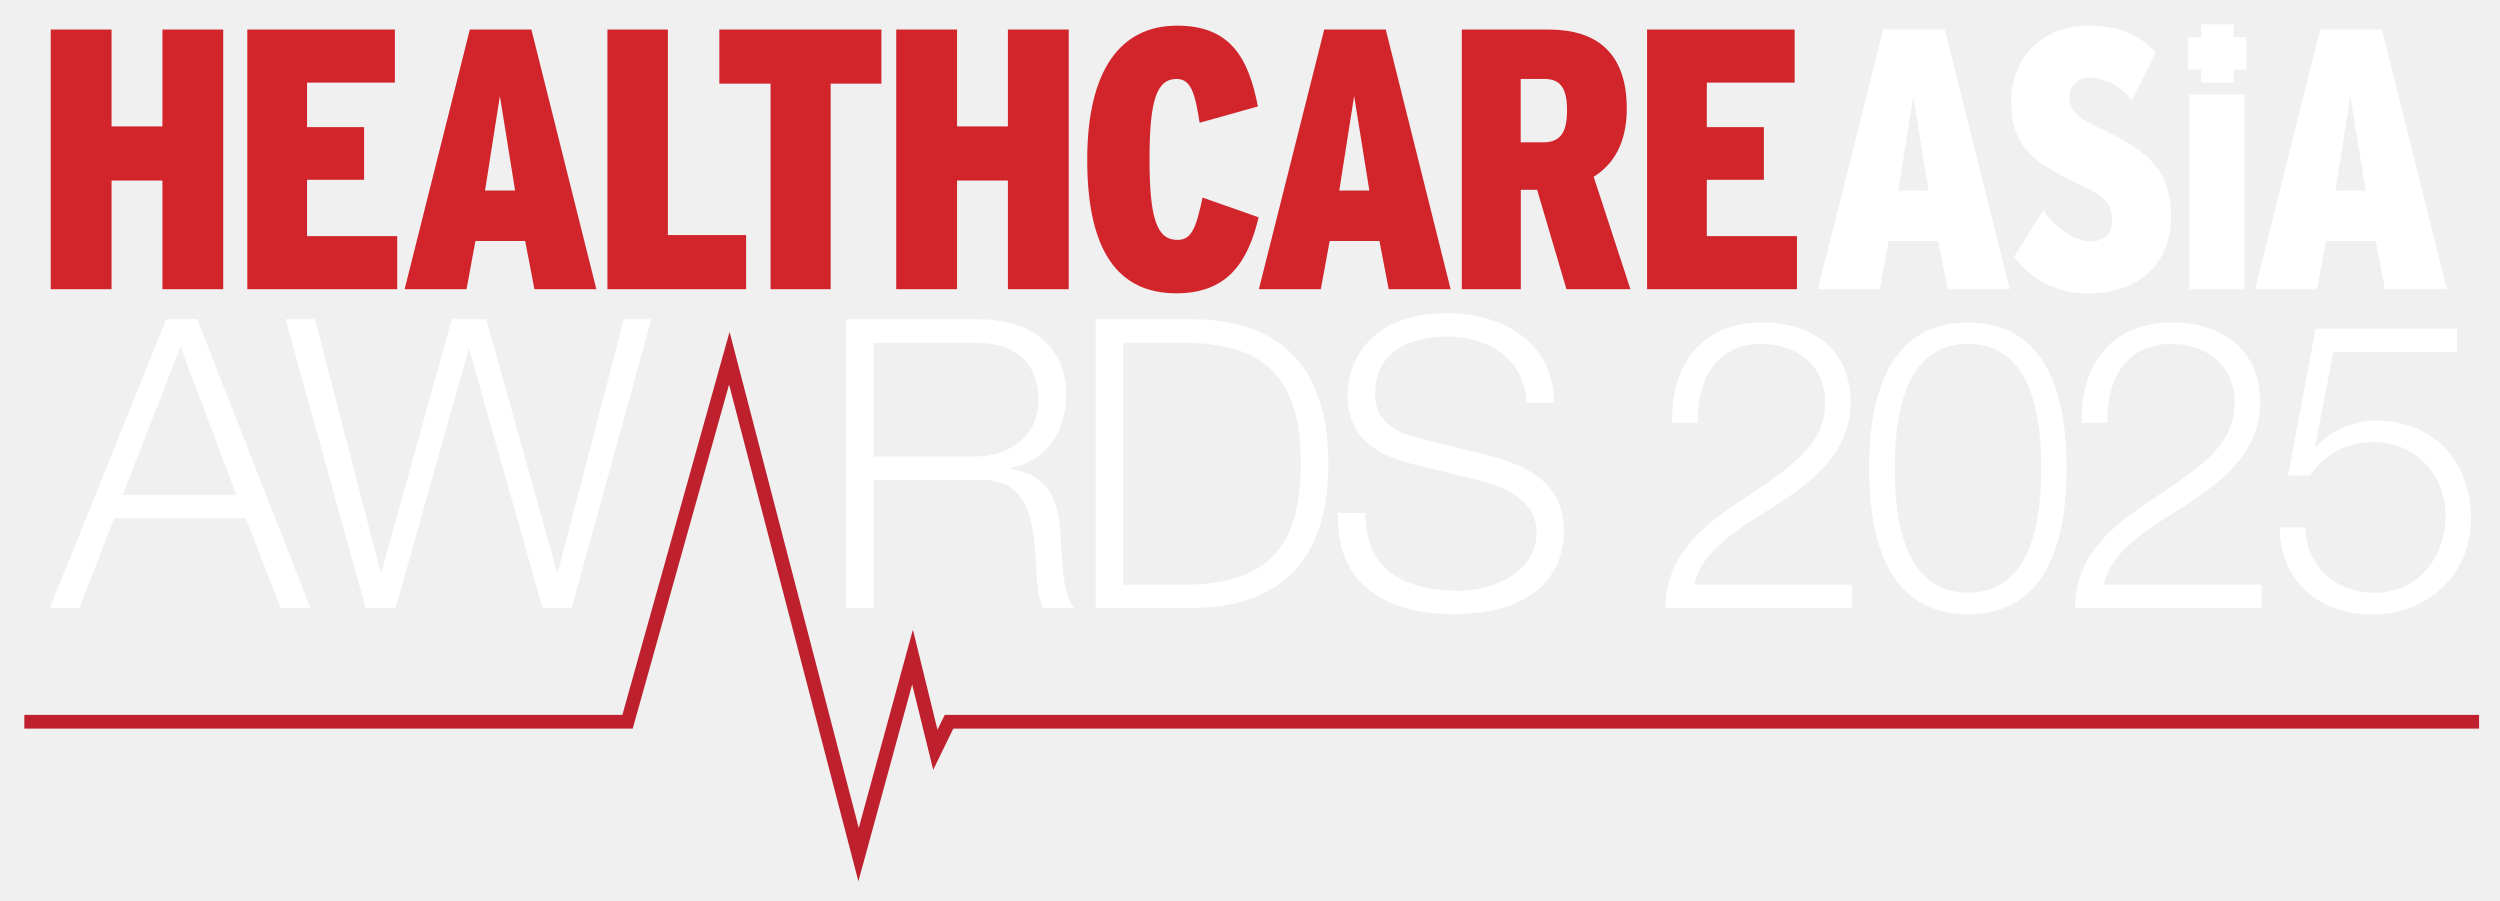
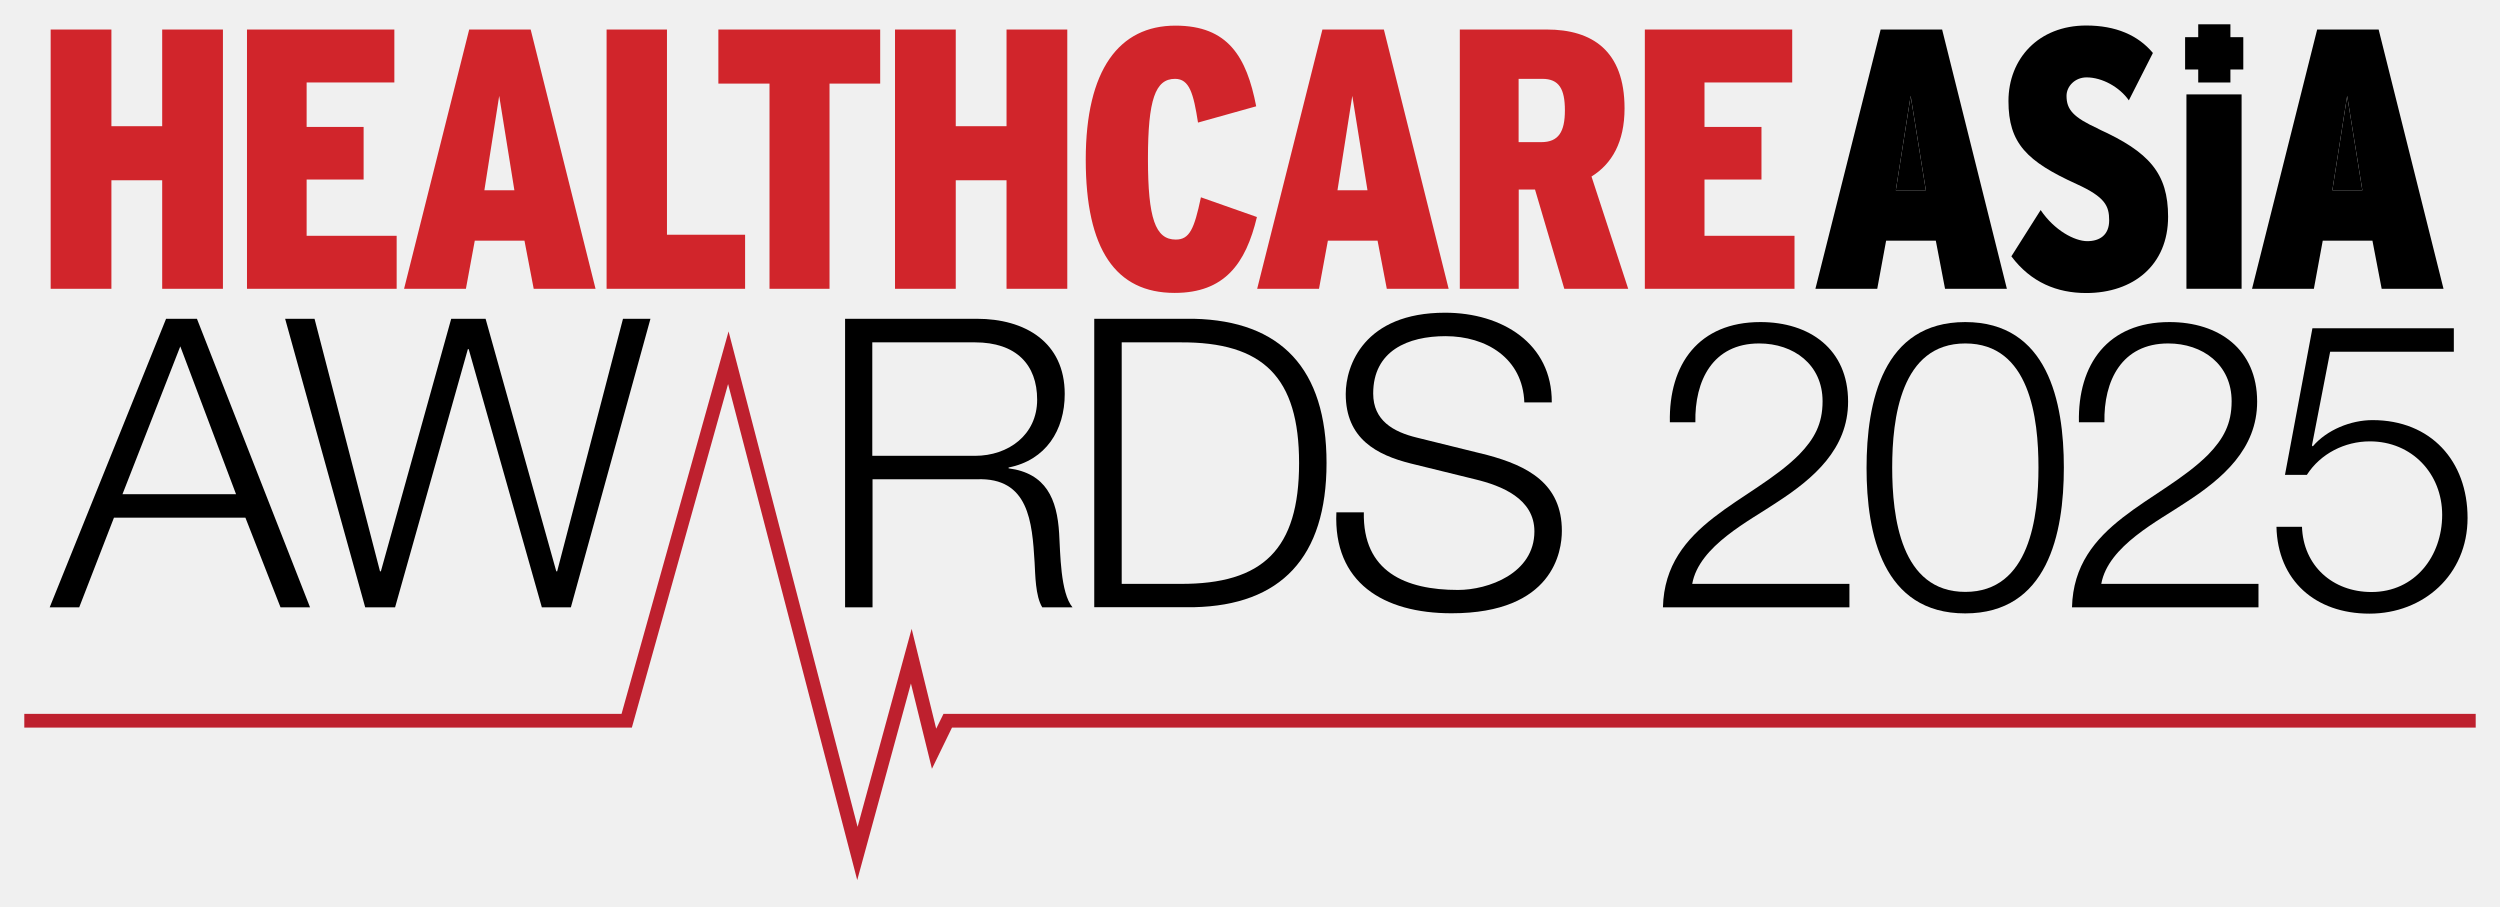
- <svg xmlns="http://www.w3.org/2000/svg" id="Layer_2" data-name="Layer 2" viewBox="-2.00 -2.00 205.50 74.00">
+ <svg xmlns="http://www.w3.org/2000/svg" id="Layer_2" data-name="Layer 2" viewBox="-2 -2 205.78 74.6">
  <defs>
    <style>
      .cls-1 {
-         fill: none;
+         fill: #d1252b;
      }

      .cls-2 {
-         fill: #d1252b;
-       }
- 
-       .cls-3 {
-         fill: #fff;
-       }
- 
-       .cls-4 {
        fill: #be202e;
      }
    </style>
  </defs>
  <g id="Layer_1-2" data-name="Layer 1">
    <g>
      <g>
-         <polygon class="cls-4" points="68.56 70.44 57.93 29.61 50.01 57.89 0 57.89 0 56.76 49.16 56.76 57.97 25.28 68.59 66.06 73.04 49.76 75.06 57.98 75.66 56.76 201.78 56.76 201.78 57.89 76.36 57.89 74.71 61.28 72.98 54.26 68.56 70.44" />
+         <polygon class="cls-2" points="68.56 70.44 57.93 29.61 50.01 57.89 0 57.89 0 56.76 49.16 56.76 57.97 25.28 68.59 66.06 73.04 49.76 75.06 57.98 75.66 56.76 201.78 56.76 201.78 57.89 76.36 57.89 74.71 61.28 72.98 54.26 68.56 70.44" />
        <g>
-           <path class="cls-3" d="M11.68,24.24h2.53l9.31,23.75h-2.43l-2.89-7.38H7.38l-2.86,7.38h-2.43l9.58-23.75ZM8.08,38.68h9.35l-4.59-12.17-4.76,12.17Z" />
-           <path class="cls-3" d="M21.46,24.24h2.43l5.39,20.79h.07l5.79-20.79h2.83l5.82,20.79h.07l5.42-20.79h2.26l-6.55,23.75h-2.39l-6.02-21.25h-.07l-5.99,21.25h-2.46l-6.59-23.75Z" />
-           <path class="cls-3" d="M67.54,24.24h10.88c3.92,0,7.22,1.9,7.22,6.19,0,2.99-1.56,5.45-4.62,6.05v.07c3.09.4,3.99,2.53,4.16,5.35.1,1.63.1,4.89,1.1,6.09h-2.49c-.57-.93-.57-2.69-.63-3.69-.2-3.33-.47-7.02-4.76-6.85h-8.58v10.54h-2.26v-23.75ZM69.8,35.52h8.45c2.76,0,5.12-1.73,5.12-4.62s-1.73-4.72-5.12-4.72h-8.45v9.35Z" />
-           <path class="cls-3" d="M88.07,24.24h8.21c7.15.17,10.91,4.09,10.91,11.87s-3.76,11.71-10.91,11.87h-8.21v-23.75ZM90.33,46.06h4.82c6.82.03,9.78-2.86,9.78-9.94s-2.96-9.98-9.78-9.94h-4.82v19.89Z" />
-           <path class="cls-3" d="M110.26,40.17c-.1,4.89,3.43,6.39,7.75,6.39,2.49,0,6.29-1.36,6.29-4.82,0-2.69-2.69-3.76-4.89-4.29l-5.29-1.3c-2.79-.7-5.35-2.03-5.35-5.72,0-2.33,1.5-6.69,8.18-6.69,4.69,0,8.81,2.53,8.78,7.38h-2.26c-.13-3.63-3.13-5.45-6.49-5.45-3.09,0-5.95,1.2-5.95,4.72,0,2.23,1.66,3.16,3.59,3.63l5.79,1.43c3.36.9,6.15,2.36,6.15,6.25,0,1.63-.67,6.78-9.08,6.78-5.62,0-9.74-2.53-9.48-8.31h2.26Z" />
-           <path class="cls-3" d="M150.21,47.99h-15.33c.17-6.92,7.25-8.61,11.21-12.57,1.26-1.3,1.93-2.53,1.93-4.39,0-3.03-2.39-4.76-5.22-4.76-3.82,0-5.32,3.06-5.25,6.49h-2.1c-.1-4.79,2.39-8.25,7.45-8.25,4.06,0,7.22,2.23,7.22,6.55,0,3.89-2.83,6.32-5.85,8.28-2.26,1.53-6.42,3.59-6.98,6.72h12.94v1.93Z" />
-           <path class="cls-3" d="M167.88,36.48c0,5.45-1.33,12.01-8.12,12.01s-8.12-6.55-8.12-11.97,1.33-12.01,8.12-12.01,8.12,6.55,8.12,11.97ZM153.75,36.48c0,4.06.7,10.24,6.02,10.24s6.02-6.19,6.02-10.24-.7-10.21-6.02-10.21-6.02,6.19-6.02,10.21Z" />
-           <path class="cls-3" d="M183.88,47.99h-15.33c.17-6.92,7.25-8.61,11.21-12.57,1.26-1.3,1.93-2.53,1.93-4.39,0-3.03-2.39-4.76-5.22-4.76-3.82,0-5.32,3.06-5.25,6.49h-2.1c-.1-4.79,2.39-8.25,7.45-8.25,4.06,0,7.22,2.23,7.22,6.55,0,3.89-2.83,6.32-5.85,8.28-2.26,1.53-6.42,3.59-6.98,6.72h12.94v1.93Z" />
-           <path class="cls-3" d="M187.48,41.34c.1,3.23,2.53,5.39,5.72,5.39,3.59,0,5.82-2.96,5.82-6.35s-2.49-6.05-5.95-6.05c-2.06,0-4.06,1-5.19,2.76h-1.8l2.26-12.07h11.64v1.93h-10.18l-1.5,7.72.07.07c1.16-1.36,3.13-2.16,4.92-2.16,4.79,0,7.82,3.36,7.82,8.05s-3.63,7.88-8.08,7.88-7.55-2.73-7.65-7.15h2.1Z" />
+           <path d="M11.68,24.24h2.53l9.31,23.75h-2.43l-2.89-7.38H7.38l-2.86,7.38h-2.43l9.58-23.75ZM8.08,38.68h9.35l-4.59-12.17-4.76,12.17Z" />
+           <path d="M21.46,24.24h2.43l5.39,20.79h.07l5.79-20.79h2.83l5.82,20.79h.07l5.42-20.79h2.26l-6.55,23.75h-2.39l-6.02-21.25h-.07l-5.99,21.25h-2.46l-6.59-23.75Z" />
+           <path d="M67.54,24.24h10.88c3.92,0,7.22,1.9,7.22,6.19,0,2.99-1.56,5.45-4.62,6.05v.07c3.09.4,3.99,2.53,4.16,5.35.1,1.63.1,4.89,1.1,6.09h-2.49c-.57-.93-.57-2.69-.63-3.69-.2-3.33-.47-7.02-4.76-6.85h-8.58v10.54h-2.26v-23.75ZM69.8,35.52h8.45c2.76,0,5.12-1.73,5.12-4.62s-1.73-4.72-5.12-4.72h-8.45v9.35Z" />
+           <path d="M88.07,24.24h8.21c7.15.17,10.91,4.09,10.91,11.87s-3.76,11.71-10.91,11.87h-8.21v-23.75ZM90.33,46.06h4.82c6.82.03,9.78-2.86,9.78-9.94s-2.96-9.98-9.78-9.94h-4.82v19.89Z" />
+           <path d="M110.26,40.17c-.1,4.89,3.43,6.39,7.75,6.39,2.49,0,6.29-1.36,6.29-4.82,0-2.69-2.69-3.76-4.89-4.29l-5.29-1.3c-2.79-.7-5.35-2.03-5.35-5.72,0-2.33,1.5-6.69,8.18-6.69,4.69,0,8.81,2.53,8.78,7.38h-2.26c-.13-3.63-3.13-5.45-6.49-5.45-3.09,0-5.95,1.2-5.95,4.72,0,2.23,1.66,3.16,3.59,3.63l5.79,1.43c3.36.9,6.15,2.36,6.15,6.25,0,1.63-.67,6.78-9.08,6.78-5.62,0-9.74-2.53-9.48-8.31h2.26Z" />
+           <path d="M150.21,47.99h-15.33c.17-6.92,7.25-8.61,11.21-12.57,1.26-1.3,1.93-2.53,1.93-4.39,0-3.03-2.39-4.76-5.22-4.76-3.82,0-5.32,3.06-5.25,6.49h-2.1c-.1-4.79,2.39-8.25,7.45-8.25,4.06,0,7.22,2.23,7.22,6.55,0,3.89-2.83,6.32-5.85,8.28-2.26,1.53-6.42,3.59-6.98,6.72h12.94v1.93Z" />
+           <path d="M167.88,36.48c0,5.45-1.33,12.01-8.12,12.01s-8.12-6.55-8.12-11.97,1.33-12.01,8.12-12.01,8.12,6.55,8.12,11.97ZM153.75,36.48c0,4.06.7,10.24,6.02,10.24s6.02-6.19,6.02-10.24-.7-10.21-6.02-10.21-6.02,6.19-6.02,10.21Z" />
+           <path d="M183.88,47.99h-15.33c.17-6.92,7.25-8.61,11.21-12.57,1.26-1.3,1.93-2.53,1.93-4.39,0-3.03-2.39-4.76-5.22-4.76-3.82,0-5.32,3.06-5.25,6.49h-2.1c-.1-4.79,2.39-8.25,7.45-8.25,4.06,0,7.22,2.23,7.22,6.55,0,3.89-2.83,6.32-5.85,8.28-2.26,1.53-6.42,3.59-6.98,6.72h12.94v1.93Z" />
+           <path d="M187.48,41.34c.1,3.23,2.53,5.39,5.72,5.39,3.59,0,5.82-2.96,5.82-6.35s-2.49-6.05-5.95-6.05c-2.06,0-4.06,1-5.19,2.76h-1.8l2.26-12.07h11.64v1.93h-10.18l-1.5,7.72.07.07c1.16-1.36,3.13-2.16,4.92-2.16,4.79,0,7.82,3.36,7.82,8.05s-3.63,7.88-8.08,7.88-7.55-2.73-7.65-7.15h2.1Z" />
        </g>
        <g>
-           <path class="cls-2" d="M16.35,21.77V.43h-5v7.96h-4.18V.43H2.17v21.34h5v-8.93h4.18v8.93h5ZM30.65,21.77v-4.36h-7.41v-4.63h4.69v-4.33h-4.69v-3.66h7.22V.43h-12.13v21.34h12.31ZM47.02,21.77L41.68.43h-5.06l-5.36,21.34h5.09l.73-3.96h4.09l.76,3.96h5.09ZM40.34,13.66h-2.47l1.22-7.77,1.25,7.77h0ZM59.33,21.77v-4.45h-6.43V.43h-4.97v21.34h11.4ZM70.45,4.88V.43h-13.32v4.45h4.21v16.89h4.94V4.88h4.18ZM85.85,21.77V.43h-5v7.96h-4.18V.43h-5v21.34h5v-8.93h4.18v8.93h5ZM101.45,15.86l-4.6-1.62c-.55,2.62-.94,3.48-2.07,3.48-1.68,0-2.29-1.74-2.29-6.64s.61-6.59,2.23-6.59c1.19,0,1.52,1.22,1.89,3.6l4.79-1.34c-.79-4.08-2.32-6.64-6.65-6.64-4.63,0-7.38,3.63-7.38,11.03s2.47,10.97,7.32,10.97c4.08,0,5.85-2.38,6.77-6.25h0ZM117.24,21.77L111.91.43h-5.06l-5.37,21.34h5.09l.73-3.96h4.09l.76,3.96h5.09ZM110.56,13.66h-2.47l1.22-7.77,1.25,7.77h0ZM132.02,21.77l-3.02-9.24c1.68-1.04,2.72-2.84,2.72-5.61,0-4.76-2.68-6.49-6.4-6.49h-7.16v21.34h4.85v-8.17h1.34l2.41,8.17h5.27ZM126.81,7.08c0,1.77-.52,2.62-1.95,2.62h-1.86v-5.21h1.95c1.37,0,1.86.82,1.86,2.59h0ZM145.71,21.77v-4.36h-7.41v-4.63h4.69v-4.33h-4.69v-3.66h7.22V.43h-12.13v21.34h12.31Z" />
+           <path class="cls-1" d="M16.35,21.77V.43h-5v7.96h-4.18V.43H2.17v21.34h5v-8.93h4.18v8.93h5ZM30.65,21.77v-4.36h-7.41v-4.63h4.69v-4.33h-4.69v-3.66h7.22V.43h-12.13v21.34h12.31ZM47.02,21.77L41.68.43h-5.06l-5.36,21.34h5.09l.73-3.96h4.09l.76,3.96h5.09ZM40.34,13.66h-2.47l1.22-7.77,1.25,7.77h0ZM59.33,21.77v-4.45h-6.43V.43h-4.97v21.34h11.4ZM70.45,4.88V.43h-13.32v4.45h4.21v16.89h4.94V4.88h4.18ZM85.85,21.77V.43h-5v7.96h-4.18V.43h-5v21.34h5v-8.93h4.18v8.93h5ZM101.45,15.86l-4.6-1.62c-.55,2.62-.94,3.48-2.07,3.48-1.68,0-2.29-1.74-2.29-6.64s.61-6.59,2.23-6.59c1.19,0,1.52,1.22,1.89,3.6l4.79-1.34c-.79-4.08-2.32-6.64-6.65-6.64-4.63,0-7.38,3.63-7.38,11.03s2.47,10.97,7.32,10.97c4.08,0,5.85-2.38,6.77-6.25h0ZM117.24,21.77L111.91.43h-5.06l-5.37,21.34h5.09l.73-3.96h4.09l.76,3.96h5.09ZM110.56,13.66h-2.47l1.22-7.77,1.25,7.77h0ZM132.02,21.77l-3.02-9.24c1.68-1.04,2.72-2.84,2.72-5.61,0-4.76-2.68-6.49-6.4-6.49h-7.16v21.34h4.85v-8.17h1.34l2.41,8.17h5.27ZM126.81,7.08c0,1.77-.52,2.62-1.95,2.62h-1.86v-5.21h1.95c1.37,0,1.86.82,1.86,2.59h0ZM145.71,21.77v-4.36h-7.41v-4.63h4.69v-4.33h-4.69v-3.66h7.22V.43h-12.13v21.34h12.31Z" />
          <g>
-             <polygon class="cls-1" points="189.98 13.66 192.45 13.66 191.2 5.89 189.98 13.66" />
-             <polygon class="cls-1" points="154.05 13.66 156.52 13.66 155.27 5.89 154.05 13.66" />
-             <path class="cls-3" d="M193.79.43h-5.06l-5.36,21.34h5.09l.73-3.96h4.09l.76,3.96h5.09L193.79.43ZM189.98,13.66l1.22-7.77,1.25,7.77h-2.47Z" />
-             <path class="cls-3" d="M170.72,8.6c-2.07-.94-2.62-1.58-2.62-2.71,0-.79.7-1.52,1.65-1.52,1.28,0,2.71.79,3.48,1.89l1.98-3.9c-1.22-1.46-3.05-2.26-5.49-2.26-3.93,0-6.4,2.74-6.4,6.22s1.52,4.97,5.61,6.83c2.35,1.07,2.68,1.8,2.68,2.99s-.76,1.71-1.8,1.71-2.71-.88-3.84-2.56l-2.41,3.81c1.62,2.16,3.78,3.02,6.16,3.02,3.87,0,6.74-2.29,6.74-6.28,0-3.57-1.55-5.33-5.73-7.22Z" />
-             <path class="cls-3" d="M152.8.43l-5.37,21.34h5.09l.73-3.96h4.09l.76,3.96h5.09L157.86.43h-5.06ZM154.05,13.66l1.22-7.77,1.25,7.77h-2.47Z" />
-             <rect class="cls-3" x="177.97" y="5.77" width="4.54" height="16" />
-             <polygon class="cls-3" points="181.59 0 178.94 0 178.94 1.06 177.86 1.06 177.86 3.72 178.94 3.72 178.94 4.79 181.59 4.79 181.59 3.72 182.65 3.72 182.65 1.06 181.59 1.06 181.59 0" />
+             <polygon points="189.98 13.66 192.45 13.66 191.2 5.89 189.98 13.66" />
+             <polygon points="154.05 13.66 156.52 13.66 155.27 5.89 154.05 13.66" />
+             <path d="M193.79.43h-5.06l-5.36,21.34h5.09l.73-3.96h4.09l.76,3.96h5.09L193.79.43ZM189.98,13.66l1.22-7.77,1.25,7.77h-2.47Z" />
+             <path d="M170.72,8.6c-2.07-.94-2.62-1.58-2.62-2.71,0-.79.7-1.52,1.65-1.52,1.28,0,2.71.79,3.48,1.89l1.98-3.9c-1.22-1.46-3.05-2.26-5.49-2.26-3.93,0-6.4,2.74-6.4,6.22s1.52,4.97,5.61,6.83c2.35,1.07,2.68,1.8,2.68,2.99s-.76,1.71-1.8,1.71-2.71-.88-3.84-2.56l-2.41,3.81c1.62,2.16,3.78,3.02,6.16,3.02,3.87,0,6.74-2.29,6.74-6.28,0-3.57-1.55-5.33-5.73-7.22Z" />
+             <path d="M152.8.43l-5.37,21.34h5.09l.73-3.96h4.09l.76,3.96h5.09L157.86.43h-5.06ZM154.05,13.66l1.22-7.77,1.25,7.77h-2.47Z" />
+             <rect x="177.97" y="5.77" width="4.54" height="16" />
+             <polygon points="181.59 0 178.94 0 178.94 1.06 177.86 1.06 177.86 3.72 178.94 3.72 178.94 4.79 181.59 4.79 181.59 3.72 182.65 3.72 182.65 1.06 181.59 1.06 181.59 0" />
          </g>
        </g>
      </g>
      <g>
        <path d="M4.09,109.07c-.6,0-1.17-.08-1.72-.26-.55-.17-.98-.39-1.3-.66l.49-1.11c.31.24.69.44,1.14.6.45.16.92.24,1.39.24.4,0,.73-.04.98-.13.25-.09.43-.21.55-.36s.18-.32.18-.51c0-.23-.08-.42-.25-.56s-.39-.26-.65-.34c-.27-.08-.56-.16-.89-.24s-.65-.16-.98-.26c-.33-.1-.62-.23-.89-.38s-.48-.37-.65-.63-.25-.6-.25-1.01.11-.8.33-1.15c.22-.35.56-.62,1.02-.83.46-.21,1.04-.31,1.74-.31.46,0,.92.06,1.37.18.45.12.85.28,1.18.5l-.45,1.11c-.34-.2-.7-.36-1.06-.45-.36-.1-.72-.15-1.05-.15-.39,0-.72.05-.96.14-.24.1-.42.22-.54.37-.11.15-.17.33-.17.53,0,.23.08.42.25.56s.38.25.65.33c.27.08.56.16.89.24.33.08.66.16.98.26.33.1.62.22.89.37.27.15.48.36.65.62.16.26.25.6.25,1s-.11.79-.33,1.13c-.22.35-.56.62-1.02.83-.46.21-1.04.31-1.74.31Z" />
        <path d="M8.61,108.96v-7.67h3.16c.68,0,1.26.11,1.75.33s.86.53,1.12.94c.26.41.39.89.39,1.46s-.13,1.05-.39,1.46c-.26.41-.64.72-1.12.94s-1.07.33-1.75.33h-2.37l.63-.67v2.88h-1.42ZM10.03,106.23l-.63-.69h2.3c.63,0,1.1-.13,1.42-.4.32-.27.48-.64.48-1.12s-.16-.87-.48-1.13c-.32-.26-.79-.39-1.42-.39h-2.3l.63-.7v4.44Z" />
        <path d="M17.87,107.76h4.33v1.19h-5.75v-7.67h5.6v1.19h-4.17v5.28ZM17.76,104.48h3.81v1.17h-3.81v-1.17Z" />
        <path d="M27.34,109.07c-.59,0-1.13-.1-1.63-.29s-.94-.47-1.3-.82c-.37-.35-.66-.77-.86-1.25-.21-.48-.31-1.01-.31-1.58s.1-1.1.31-1.58c.2-.48.49-.9.86-1.25.37-.36.81-.63,1.3-.82.5-.19,1.04-.29,1.63-.29.63,0,1.2.11,1.72.32.52.21.96.54,1.31.96l-.92.86c-.28-.3-.59-.52-.93-.67s-.72-.23-1.12-.23-.77.07-1.1.2c-.33.13-.62.32-.86.56-.24.24-.43.53-.57.85-.13.33-.2.69-.2,1.09s.07.76.2,1.08c.14.33.33.61.57.85.24.24.53.43.86.56.33.13.7.2,1.1.2s.77-.07,1.12-.22.65-.38.93-.68l.92.88c-.36.42-.8.73-1.31.95s-1.1.33-1.73.33Z" />
        <path d="M31.75,108.96v-7.67h1.42v7.67h-1.42Z" />
        <path d="M34.16,108.96l3.45-7.67h1.4l3.46,7.67h-1.49l-2.97-6.91h.57l-2.96,6.91h-1.47ZM35.75,107.18l.38-1.12h4.14l.38,1.12h-4.91Z" />
        <path d="M43.45,108.96v-7.67h1.42v6.46h4.01v1.2h-5.43Z" />
        <path d="M50.86,108.96v-6.46h-2.54v-1.2h6.51v1.2h-2.54v6.46h-1.42Z" />
        <path d="M57.67,108.96v-3.03l.32.88-3.33-5.51h1.52l2.67,4.44h-.86l2.7-4.44h1.4l-3.33,5.51.33-.88v3.03h-1.42Z" />
        <path d="M67.48,108.96h-1.42v-7.67h1.42v7.67ZM71.55,105.67h-4.19v-1.22h4.19v1.22ZM71.44,101.29h1.42v7.67h-1.42v-7.67Z" />
        <path d="M78.52,109.07c-.6,0-1.15-.1-1.65-.29-.5-.2-.94-.47-1.32-.83-.37-.36-.66-.77-.86-1.25-.21-.48-.31-1-.31-1.57s.1-1.09.31-1.57c.2-.48.49-.89.86-1.25s.81-.63,1.32-.83c.5-.2,1.05-.3,1.64-.3s1.15.1,1.65.3c.5.2.93.47,1.31.83.37.35.66.77.86,1.25.2.48.31,1,.31,1.57s-.1,1.09-.31,1.58c-.21.48-.49.9-.86,1.25-.37.35-.81.62-1.31.82-.5.2-1.05.29-1.64.29ZM78.51,107.82c.39,0,.75-.07,1.07-.2.33-.13.61-.32.86-.56s.43-.53.57-.85c.13-.33.2-.68.2-1.08s-.07-.75-.2-1.08c-.14-.33-.32-.61-.57-.85s-.53-.43-.86-.56c-.33-.13-.69-.2-1.07-.2s-.74.07-1.07.2c-.32.13-.61.32-.86.56-.24.24-.43.53-.57.85s-.2.68-.2,1.08.07.75.2,1.07.32.62.57.86c.24.24.53.43.85.56.33.13.69.2,1.07.2Z" />
        <path d="M86.53,109.07c-.6,0-1.17-.08-1.72-.26-.55-.17-.98-.39-1.3-.66l.49-1.11c.31.24.69.44,1.14.6.45.16.92.24,1.39.24.4,0,.73-.04.97-.13s.43-.21.55-.36c.12-.15.18-.32.18-.51,0-.23-.08-.42-.25-.56s-.38-.26-.65-.34c-.27-.08-.56-.16-.89-.24s-.65-.16-.97-.26c-.33-.1-.62-.23-.89-.38s-.48-.37-.65-.63c-.17-.26-.25-.6-.25-1.01s.11-.8.34-1.15c.22-.35.56-.62,1.02-.83.46-.21,1.03-.31,1.74-.31.46,0,.92.06,1.37.18s.85.28,1.18.5l-.45,1.11c-.34-.2-.7-.36-1.06-.45-.37-.1-.72-.15-1.05-.15-.39,0-.71.05-.96.14s-.42.22-.54.37c-.11.15-.17.33-.17.53,0,.23.08.42.24.56s.38.25.65.33c.27.08.56.16.89.24s.66.16.98.26c.33.1.62.22.89.37.27.15.48.36.65.62.16.26.24.6.24,1s-.11.79-.33,1.13c-.22.35-.57.62-1.02.83s-1.04.31-1.74.31Z" />
        <path d="M91.04,108.96v-7.67h3.16c.68,0,1.26.11,1.75.33s.86.53,1.12.94c.26.41.4.89.4,1.46s-.13,1.05-.4,1.46c-.26.41-.63.72-1.12.94s-1.07.33-1.75.33h-2.37l.64-.67v2.88h-1.43ZM92.47,106.23l-.64-.69h2.3c.63,0,1.1-.13,1.42-.4.32-.27.47-.64.47-1.12s-.16-.87-.47-1.13c-.32-.26-.79-.39-1.42-.39h-2.3l.64-.7v4.44Z" />
        <path d="M98.89,108.96v-7.67h1.42v7.67h-1.42Z" />
        <path d="M103.93,108.96v-6.46h-2.54v-1.2h6.51v1.2h-2.54v6.46h-1.42Z" />
        <path d="M107.51,108.96l3.45-7.67h1.4l3.46,7.67h-1.49l-2.97-6.91h.57l-2.96,6.91h-1.47ZM109.09,107.18l.38-1.12h4.14l.38,1.12h-4.91Z" />
        <path d="M116.8,108.96v-7.67h1.42v6.46h4.01v1.2h-5.43Z" />
        <path d="M129.97,109.07c-.6,0-1.15-.1-1.65-.29-.5-.2-.94-.47-1.32-.83-.37-.36-.66-.77-.86-1.25-.21-.48-.31-1-.31-1.57s.1-1.09.31-1.57c.2-.48.49-.89.86-1.25s.81-.63,1.32-.83c.5-.2,1.05-.3,1.64-.3s1.15.1,1.65.3c.5.2.93.47,1.31.83.37.35.66.77.86,1.25.2.48.31,1,.31,1.57s-.1,1.09-.31,1.58c-.21.48-.49.9-.86,1.25-.37.35-.81.62-1.31.82-.5.2-1.05.29-1.64.29ZM129.96,107.82c.39,0,.75-.07,1.07-.2.33-.13.61-.32.86-.56s.43-.53.57-.85c.13-.33.2-.68.2-1.08s-.07-.75-.2-1.08c-.14-.33-.32-.61-.57-.85s-.53-.43-.86-.56c-.33-.13-.69-.2-1.07-.2s-.74.07-1.07.2c-.32.13-.61.32-.86.56-.24.24-.43.53-.57.85s-.2.68-.2,1.08.07.75.2,1.07.32.62.57.86c.24.24.53.43.85.56.33.13.69.2,1.07.2Z" />
        <path d="M137.03,108.96h-1.42v-7.67h5.6v1.19h-4.17v6.47ZM136.91,104.82h3.82v1.2h-3.82v-1.2Z" />
        <path d="M147.16,108.96v-6.46h-2.54v-1.2h6.51v1.2h-2.54v6.46h-1.42Z" />
        <path d="M153.63,108.96h-1.42v-7.67h1.42v7.67ZM157.7,105.67h-4.19v-1.22h4.19v1.22ZM157.59,101.29h1.42v7.67h-1.42v-7.67Z" />
        <path d="M162.5,107.76h4.33v1.19h-5.75v-7.67h5.6v1.19h-4.17v5.28ZM162.39,104.48h3.81v1.17h-3.81v-1.17Z" />
        <path d="M173.32,108.96v-3.03l.32.88-3.33-5.51h1.52l2.67,4.44h-.86l2.7-4.44h1.4l-3.33,5.51.33-.88v3.03h-1.42Z" />
        <path d="M180,107.76h4.33v1.19h-5.75v-7.67h5.6v1.19h-4.17v5.28ZM179.88,104.48h3.81v1.17h-3.81v-1.17Z" />
        <path d="M184.83,108.96l3.45-7.67h1.4l3.46,7.67h-1.49l-2.97-6.91h.57l-2.96,6.91h-1.47ZM186.41,107.18l.38-1.12h4.14l.38,1.12h-4.91Z" />
        <path d="M194.12,108.96v-7.67h3.15c.68,0,1.26.11,1.75.33s.86.53,1.12.94c.26.41.4.89.4,1.46s-.13,1.05-.4,1.45-.63.72-1.12.93c-.49.22-1.07.32-1.75.32h-2.37l.64-.65v2.88h-1.42ZM195.54,106.23l-.64-.68h2.3c.63,0,1.1-.13,1.42-.41.32-.27.47-.65.47-1.13s-.16-.87-.47-1.13c-.32-.26-.79-.39-1.42-.39h-2.3l.64-.7v4.44ZM199.13,108.96l-1.94-2.78h1.52l1.95,2.78h-1.53Z" />
        <path d="M11.24,122.82c-.43-.67-.76-1.43-.99-2.31-.23-.87-.34-1.81-.34-2.82s.11-1.95.34-2.83c.23-.88.56-1.64.99-2.29h1.3c-.45.8-.77,1.62-.98,2.46-.21.84-.31,1.72-.31,2.67s.1,1.83.31,2.67c.21.84.53,1.66.98,2.46h-1.3Z" />
        <path d="M17.4,120.8c-.6,0-1.15-.1-1.65-.29-.5-.2-.94-.47-1.32-.83-.37-.36-.66-.77-.86-1.25-.21-.48-.31-1-.31-1.57s.1-1.09.31-1.57c.2-.48.49-.89.86-1.25.37-.35.81-.63,1.32-.83.5-.2,1.05-.3,1.64-.3s1.15.1,1.65.3c.5.2.94.47,1.31.83.37.35.66.77.87,1.25.2.48.31,1,.31,1.57s-.1,1.09-.31,1.58c-.21.48-.49.9-.87,1.25-.37.35-.81.62-1.31.82-.5.2-1.05.29-1.64.29ZM17.39,119.55c.39,0,.74-.07,1.07-.2.33-.13.61-.32.85-.56.24-.24.43-.53.56-.85.14-.33.2-.68.2-1.08s-.07-.75-.2-1.08c-.13-.33-.32-.61-.56-.85-.24-.24-.53-.43-.85-.56-.33-.13-.69-.2-1.07-.2s-.74.07-1.07.2-.61.32-.85.56-.43.53-.57.85c-.13.33-.2.68-.2,1.08s.07.75.2,1.07c.14.33.32.62.56.86.24.24.53.43.86.56.33.13.69.2,1.07.2Z" />
        <path d="M23.03,120.69v-7.67h3.16c.68,0,1.26.11,1.75.33s.86.53,1.12.94c.26.41.39.89.39,1.46s-.13,1.05-.39,1.46c-.26.41-.64.72-1.12.94s-1.07.33-1.75.33h-2.37l.63-.67v2.88h-1.42ZM24.46,117.97l-.63-.69h2.3c.63,0,1.1-.13,1.42-.4.32-.27.48-.64.48-1.12s-.16-.87-.48-1.13c-.32-.26-.79-.39-1.42-.39h-2.3l.63-.7v4.44Z" />
        <path d="M32.3,120.69h-1.42v-7.67h1.42v7.67ZM36.38,117.41h-4.2v-1.22h4.2v1.22ZM36.27,113.03h1.42v7.67h-1.42v-7.67Z" />
        <path d="M41.31,120.69v-6.46h-2.54v-1.2h6.51v1.2h-2.54v6.46h-1.42Z" />
        <path d="M47.77,120.69h-1.42v-7.67h1.42v7.67ZM51.84,117.41h-4.2v-1.22h4.2v1.22ZM51.73,113.03h1.42v7.67h-1.42v-7.67Z" />
        <path d="M54.14,120.69l3.45-7.67h1.4l3.46,7.67h-1.49l-2.97-6.91h.57l-2.96,6.91h-1.47ZM55.72,118.92l.38-1.12h4.14l.38,1.12h-4.91Z" />
        <path d="M63.42,120.69v-7.67h1.42v6.46h4.01v1.2h-5.43Z" />
        <path d="M69.99,120.69v-7.67h1.17l3.35,5.6h-.61l3.3-5.6h1.17v7.67s-1.34,0-1.34,0v-5.55s.28,0,.28,0l-2.81,4.68h-.63l-2.85-4.68h.33v5.55h-1.36Z" />
        <path d="M84.04,120.8c-.6,0-1.15-.1-1.65-.29-.5-.2-.94-.47-1.32-.83-.37-.36-.66-.77-.86-1.25-.21-.48-.31-1-.31-1.57s.1-1.09.31-1.57c.2-.48.49-.89.86-1.25s.81-.63,1.32-.83c.5-.2,1.05-.3,1.64-.3s1.15.1,1.65.3c.5.2.93.47,1.31.83.37.35.66.77.86,1.25.2.48.31,1,.31,1.57s-.1,1.09-.31,1.58c-.21.48-.49.9-.86,1.25-.37.35-.81.62-1.31.82-.5.2-1.05.29-1.64.29ZM84.03,119.55c.39,0,.75-.07,1.07-.2.33-.13.61-.32.86-.56s.43-.53.57-.85c.13-.33.2-.68.2-1.08s-.07-.75-.2-1.08c-.14-.33-.32-.61-.57-.85s-.53-.43-.86-.56c-.33-.13-.69-.2-1.07-.2s-.74.07-1.07.2c-.32.13-.61.32-.86.56-.24.24-.43.53-.57.85s-.2.68-.2,1.08.07.75.2,1.07.32.62.57.86c.24.24.53.43.85.56.33.13.69.2,1.07.2Z" />
        <path d="M89.67,120.69v-7.67h1.42v6.46h4.01v1.2h-5.43Z" />
        <path d="M99.69,120.8c-.6,0-1.15-.1-1.65-.29-.5-.2-.94-.47-1.32-.83-.37-.36-.66-.77-.86-1.25-.21-.48-.31-1-.31-1.57s.1-1.09.31-1.57c.2-.48.49-.89.86-1.25s.81-.63,1.32-.83c.5-.2,1.05-.3,1.64-.3s1.15.1,1.65.3c.5.2.93.47,1.31.83.37.35.66.77.86,1.25.2.48.31,1,.31,1.57s-.1,1.09-.31,1.58c-.21.48-.49.9-.86,1.25-.37.35-.81.62-1.31.82-.5.2-1.05.29-1.64.29ZM99.67,119.55c.39,0,.75-.07,1.07-.2.33-.13.61-.32.86-.56s.43-.53.57-.85c.13-.33.2-.68.2-1.08s-.07-.75-.2-1.08c-.14-.33-.32-.61-.57-.85s-.53-.43-.86-.56c-.33-.13-.69-.2-1.07-.2s-.74.07-1.07.2c-.32.13-.61.32-.86.56-.24.24-.43.53-.57.85s-.2.68-.2,1.08.07.75.2,1.07.32.62.57.86c.24.24.53.43.85.56.33.13.69.2,1.07.2Z" />
        <path d="M108.9,120.8c-.6,0-1.15-.1-1.65-.29s-.94-.47-1.31-.82-.66-.77-.86-1.25c-.21-.48-.31-1.01-.31-1.58s.1-1.1.31-1.58c.2-.48.49-.9.87-1.25.37-.36.82-.63,1.32-.82.5-.19,1.06-.29,1.65-.29.65,0,1.23.11,1.76.32s.96.52,1.32.93l-.9.88c-.3-.3-.62-.52-.97-.66-.35-.14-.73-.21-1.15-.21s-.77.07-1.12.2c-.34.13-.64.32-.89.56-.25.24-.44.53-.57.85-.14.33-.2.69-.2,1.09s.07.75.2,1.07.33.62.57.86.54.43.88.56.71.2,1.12.2c.38,0,.75-.06,1.1-.18s.69-.32,1.01-.61l.81,1.06c-.4.32-.87.56-1.4.73-.53.16-1.06.25-1.61.25ZM110.55,119.64v-2.87h1.35v3.06l-1.35-.19Z" />
        <path d="M115.66,120.69v-3.03l.32.88-3.33-5.51h1.52l2.67,4.44h-.86l2.7-4.44h1.4l-3.33,5.51.33-.88v3.03h-1.42Z" />
        <path d="M121.62,122.82h-1.3c.45-.8.78-1.62.99-2.46.21-.84.31-1.72.31-2.67s-.11-1.83-.31-2.67c-.21-.84-.54-1.66-.99-2.46h1.3c.44.65.77,1.42,1,2.29.22.88.34,1.82.34,2.83s-.11,1.95-.34,2.82c-.23.87-.56,1.64-1,2.31Z" />
        <path d="M127.51,118.22v-1.14h3.01v1.14h-3.01Z" />
        <path d="M135.18,120.69v-7.67h1.17l3.35,5.6h-.61l3.3-5.6h1.17v7.67s-1.34,0-1.34,0v-5.55s.28,0,.28,0l-2.81,4.68h-.63l-2.85-4.68h.33v5.55h-1.36Z" />
        <path d="M144.56,120.69l3.45-7.67h1.4l3.46,7.67h-1.49l-2.97-6.91h.57l-2.96,6.91h-1.47ZM146.14,118.92l.38-1.12h4.14l.38,1.12h-4.91Z" />
        <path d="M153.85,120.69v-7.67h1.42v6.46h4.01v1.2h-5.43Z" />
        <path d="M159.34,120.69l3.45-7.67h1.4l3.46,7.67h-1.49l-2.97-6.91h.57l-2.96,6.91h-1.47ZM160.92,118.92l.38-1.12h4.14l.38,1.12h-4.91Z" />
        <path d="M170.05,120.69v-3.03l.32.88-3.33-5.51h1.52l2.67,4.44h-.86l2.7-4.44h1.4l-3.33,5.51.33-.88v3.03h-1.42Z" />
        <path d="M177.62,120.8c-.6,0-1.17-.08-1.72-.26-.55-.17-.98-.39-1.3-.66l.49-1.11c.31.24.69.44,1.14.6.45.16.92.24,1.39.24.4,0,.73-.04.97-.13s.43-.21.55-.36c.12-.15.18-.32.18-.51,0-.23-.08-.42-.25-.56s-.38-.26-.65-.34c-.27-.08-.56-.16-.89-.24s-.65-.16-.97-.26c-.33-.1-.62-.23-.89-.38s-.48-.37-.65-.63c-.17-.26-.25-.6-.25-1.01s.11-.8.34-1.15c.22-.35.56-.62,1.02-.83.46-.21,1.03-.31,1.74-.31.46,0,.92.06,1.37.18s.85.28,1.18.5l-.45,1.11c-.34-.2-.7-.36-1.06-.45-.37-.1-.72-.15-1.05-.15-.39,0-.71.05-.96.14s-.42.22-.54.37c-.11.15-.17.33-.17.53,0,.23.08.42.24.56s.38.25.65.33c.27.08.56.16.89.24s.66.16.98.26c.33.1.62.22.89.37.27.15.48.36.65.62.16.26.24.6.24,1s-.11.79-.33,1.13c-.22.35-.57.62-1.02.83s-1.04.31-1.74.31Z" />
        <path d="M182.13,120.69v-7.67h1.42v7.67h-1.42Z" />
        <path d="M184.54,120.69l3.45-7.67h1.4l3.46,7.67h-1.49l-2.97-6.91h.57l-2.96,6.91h-1.47ZM186.13,118.92l.38-1.12h4.14l.38,1.12h-4.91Z" />
      </g>
    </g>
  </g>
</svg>
